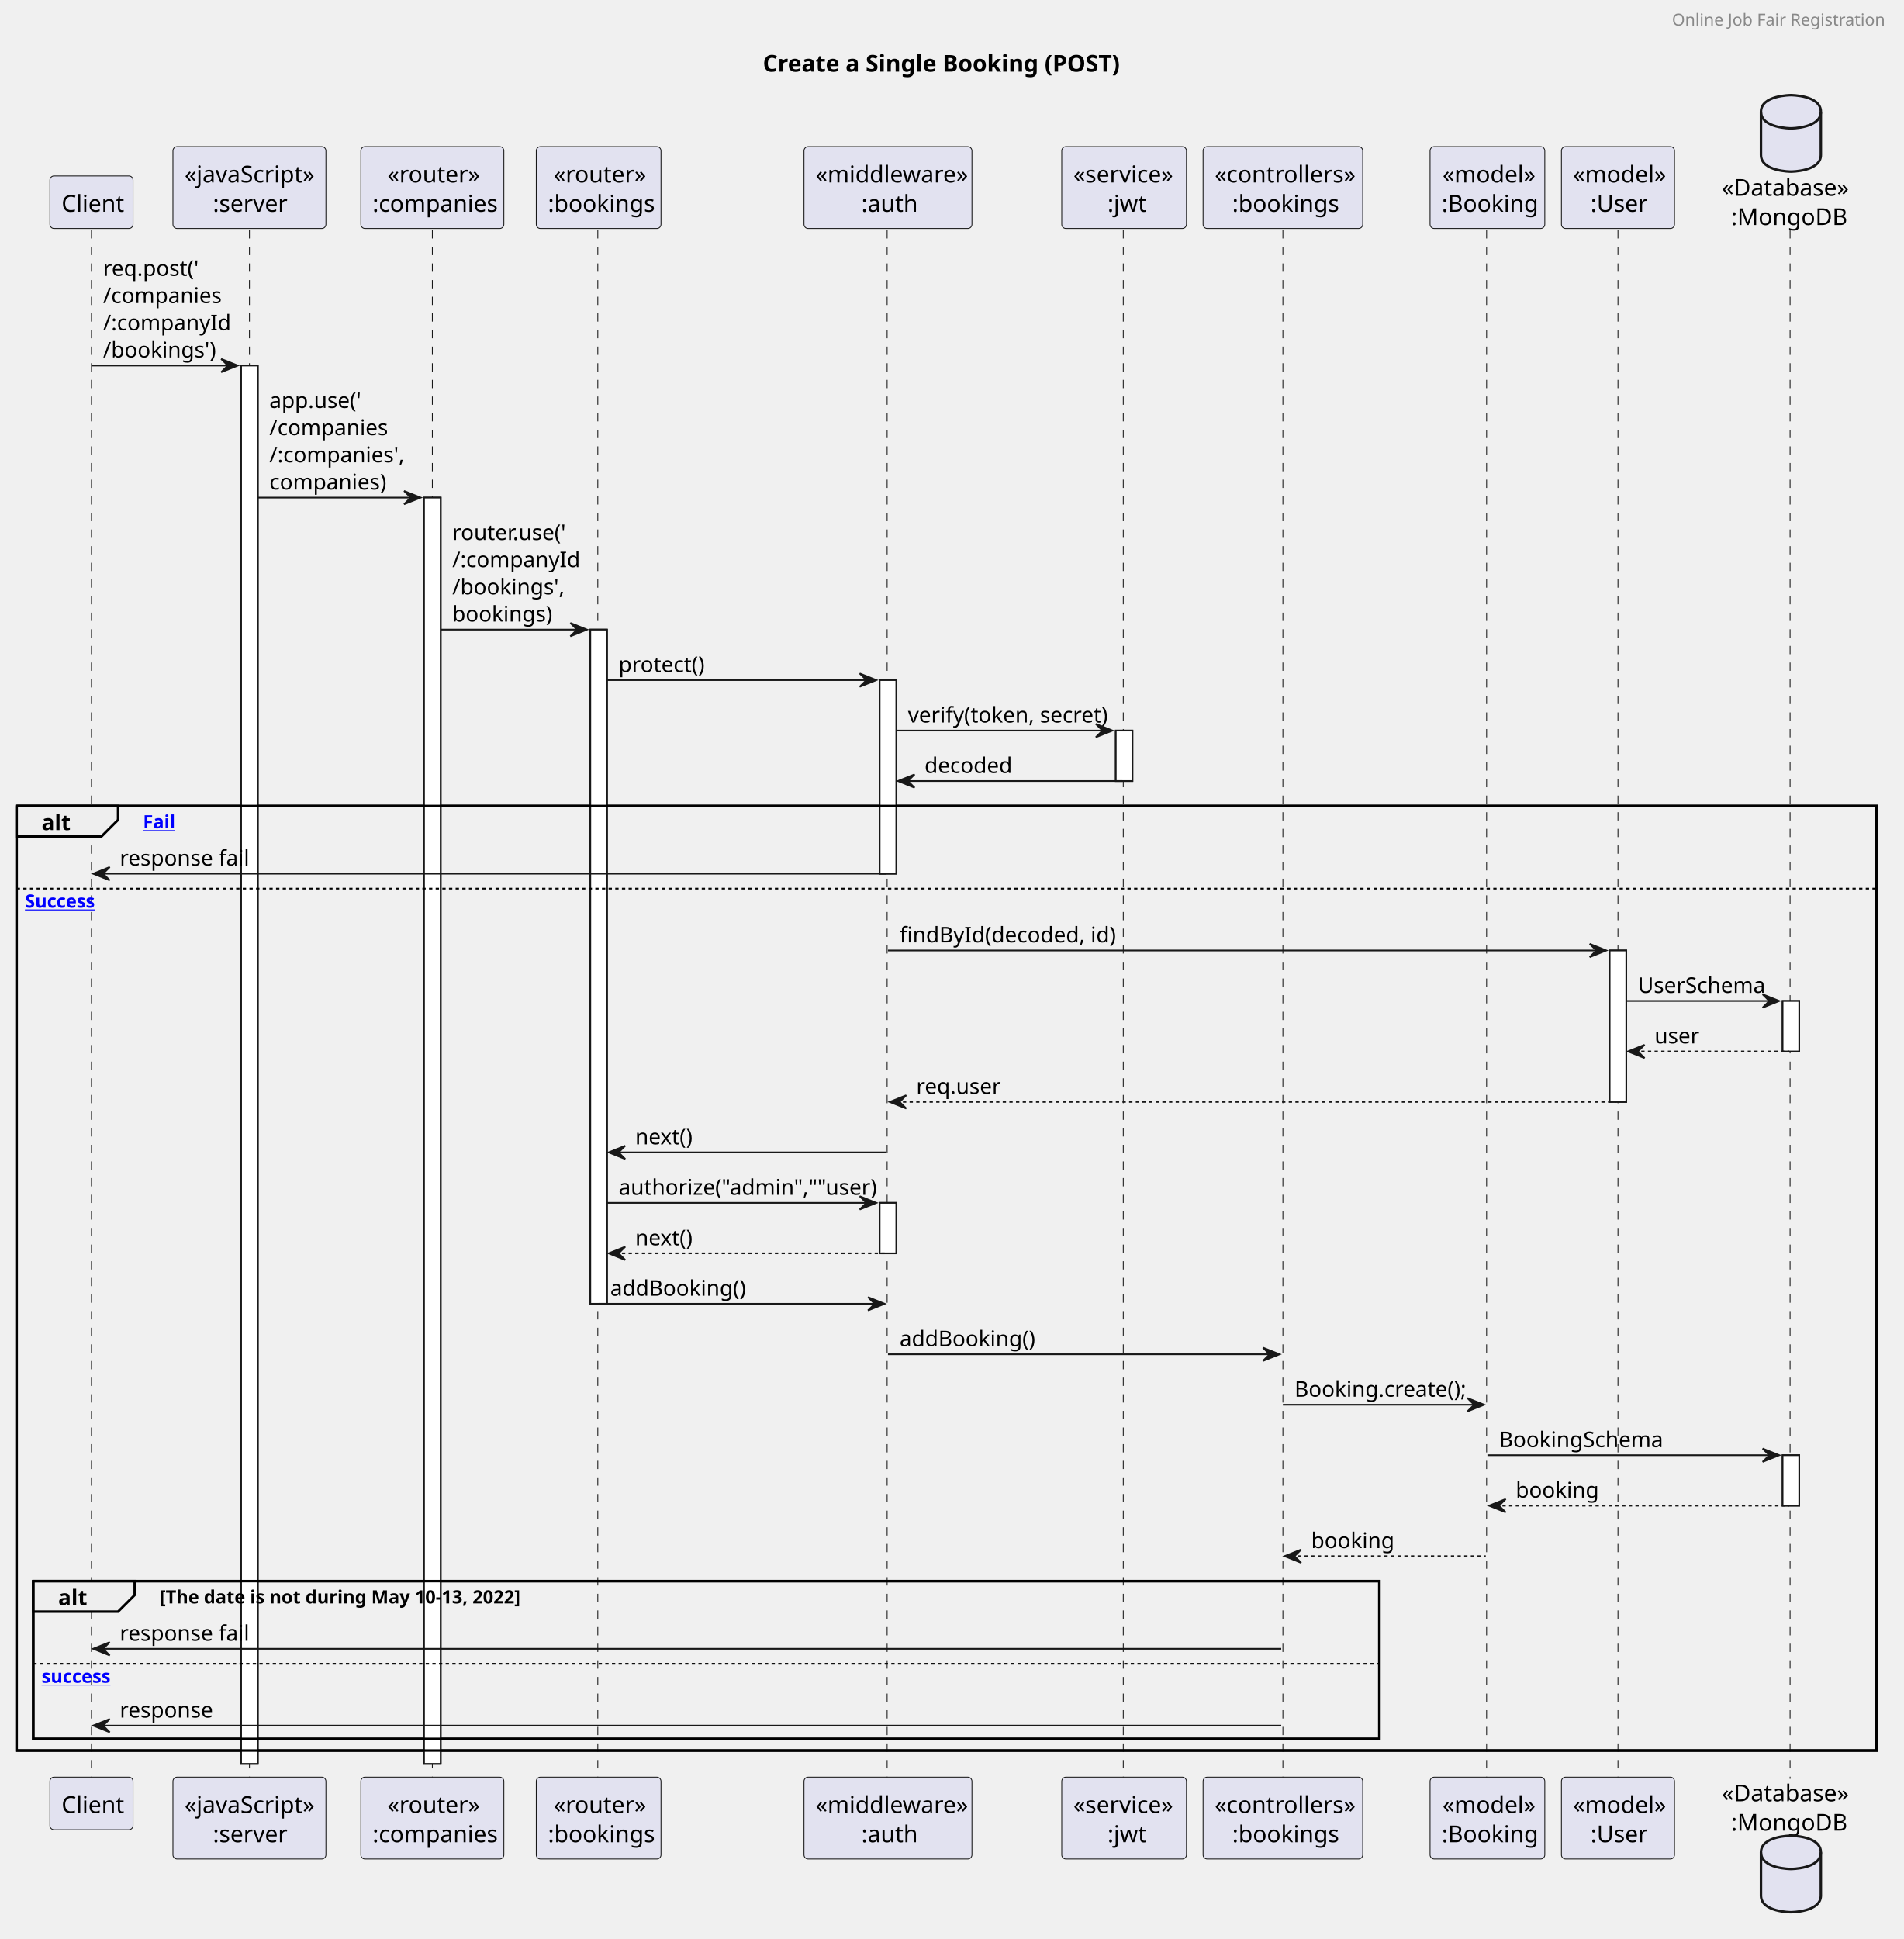
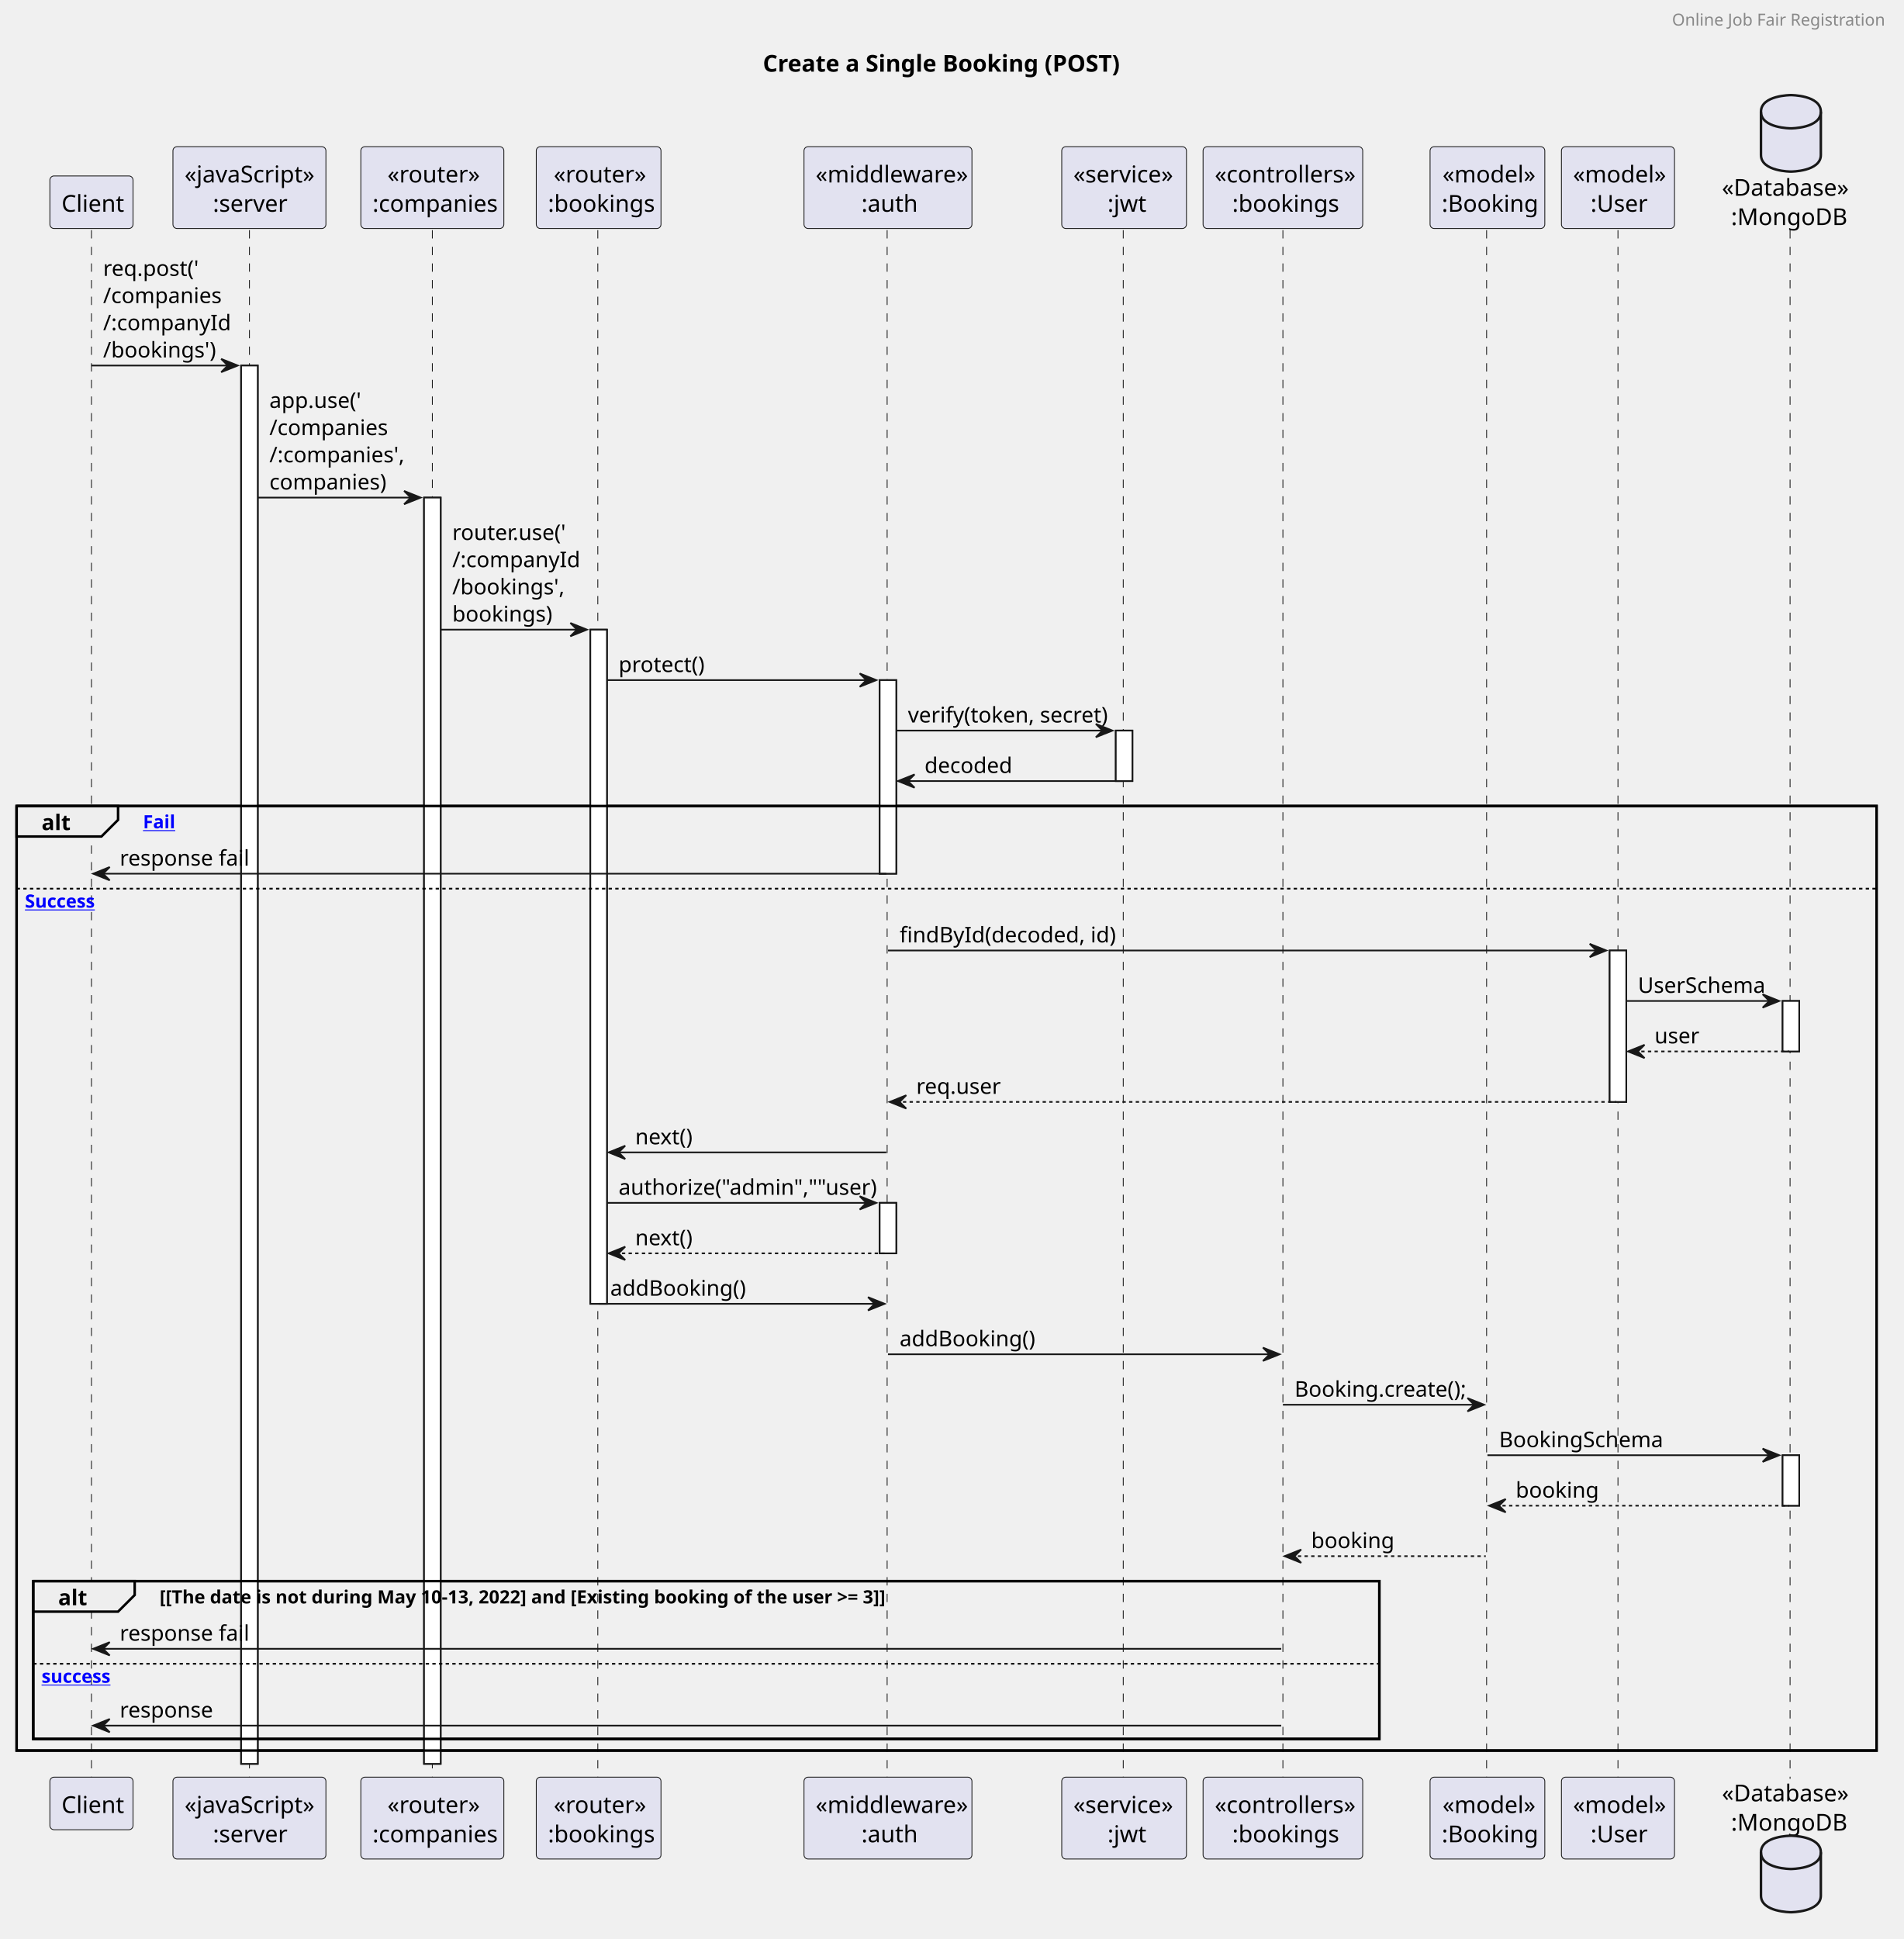
<svg xmlns="http://www.w3.org/2000/svg" xmlns:xlink="http://www.w3.org/1999/xlink" contentStyleType="text/css" height="1166px" preserveAspectRatio="none" style="width:1145px;height:1166px;background:#FFFFFF;" version="1.1" viewBox="0 0 1145 1166" width="1145px" zoomAndPan="magnify">
  <defs />
  <g>
    <text fill="#000000" font-family="sans-serif" font-size="14" font-weight="bold" lengthAdjust="spacing" textLength="220" x="458.75" y="43.111">Create a Single Booking (POST)</text>
    <rect fill="#FFFFFF" height="840.867" style="stroke:#181818;stroke-width:1.0;" width="10" x="145" y="219.812" />
    <rect fill="#FFFFFF" height="761.461" style="stroke:#181818;stroke-width:1.0;" width="10" x="255" y="299.219" />
    <rect fill="#FFFFFF" height="405.406" style="stroke:#181818;stroke-width:1.0;" width="10" x="355" y="378.625" />
    <rect fill="#FFFFFF" height="116.406" style="stroke:#181818;stroke-width:1.0;" width="10" x="529" y="408.977" />
    <rect fill="#FFFFFF" height="30.352" style="stroke:#181818;stroke-width:1.0;" width="10" x="529" y="723.328" />
    <rect fill="#FFFFFF" height="30.352" style="stroke:#181818;stroke-width:1.0;" width="10" x="671" y="439.328" />
    <rect fill="#FFFFFF" height="91.055" style="stroke:#181818;stroke-width:1.0;" width="10" x="968" y="571.57" />
    <rect fill="#FFFFFF" height="30.352" style="stroke:#181818;stroke-width:1.0;" width="10" x="1072" y="601.922" />
    <rect fill="#FFFFFF" height="30.352" style="stroke:#181818;stroke-width:1.0;" width="10" x="1072" y="875.086" />
    <rect fill="none" height="568" style="stroke:#000000;stroke-width:1.5;" width="1118.5" x="10" y="484.68" />
    <rect fill="none" height="94.891" style="stroke:#000000;stroke-width:1.5;" width="809.5" x="20" y="950.789" />
    <line style="stroke:#181818;stroke-width:0.5;stroke-dasharray:5.0,5.0;" x1="55" x2="55" y1="138.406" y2="1069.68" />
    <line style="stroke:#181818;stroke-width:0.5;stroke-dasharray:5.0,5.0;" x1="150" x2="150" y1="138.406" y2="1069.68" />
    <line style="stroke:#181818;stroke-width:0.5;stroke-dasharray:5.0,5.0;" x1="260" x2="260" y1="138.406" y2="1069.68" />
    <line style="stroke:#181818;stroke-width:0.5;stroke-dasharray:5.0,5.0;" x1="359.5" x2="359.5" y1="138.406" y2="1069.68" />
    <line style="stroke:#181818;stroke-width:0.5;stroke-dasharray:5.0,5.0;" x1="533.5" x2="533.5" y1="138.406" y2="1069.68" />
    <line style="stroke:#181818;stroke-width:0.5;stroke-dasharray:5.0,5.0;" x1="675.5" x2="675.5" y1="138.406" y2="1069.68" />
    <line style="stroke:#181818;stroke-width:0.5;stroke-dasharray:5.0,5.0;" x1="771.5" x2="771.5" y1="138.406" y2="1069.68" />
    <line style="stroke:#181818;stroke-width:0.5;stroke-dasharray:5.0,5.0;" x1="894" x2="894" y1="138.406" y2="1069.68" />
    <line style="stroke:#181818;stroke-width:0.5;stroke-dasharray:5.0,5.0;" x1="973" x2="973" y1="138.406" y2="1069.68" />
    <line style="stroke:#181818;stroke-width:0.5;stroke-dasharray:5.0,5.0;" x1="1076.5" x2="1076.5" y1="138.406" y2="1069.68" />
    <rect fill="#E2E2F0" height="31.609" rx="2.5" ry="2.5" style="stroke:#181818;stroke-width:0.5;" width="50" x="30" y="105.797" />
    <text fill="#000000" font-family="sans-serif" font-size="14" lengthAdjust="spacing" textLength="36" x="37" y="127.33">Client</text>
    <rect fill="#E2E2F0" height="31.609" rx="2.5" ry="2.5" style="stroke:#181818;stroke-width:0.5;" width="50" x="30" y="1068.68" />
    <text fill="#000000" font-family="sans-serif" font-size="14" lengthAdjust="spacing" textLength="36" x="37" y="1090.213">Client</text>
    <rect fill="#E2E2F0" height="49.219" rx="2.5" ry="2.5" style="stroke:#181818;stroke-width:0.5;" width="92" x="104" y="88.188" />
    <text fill="#000000" font-family="sans-serif" font-size="14" lengthAdjust="spacing" textLength="78" x="111" y="109.721">«javaScript»</text>
    <text fill="#000000" font-family="sans-serif" font-size="14" lengthAdjust="spacing" textLength="44" x="128" y="127.33">:server</text>
    <rect fill="#E2E2F0" height="49.219" rx="2.5" ry="2.5" style="stroke:#181818;stroke-width:0.5;" width="92" x="104" y="1068.68" />
    <text fill="#000000" font-family="sans-serif" font-size="14" lengthAdjust="spacing" textLength="78" x="111" y="1090.213">«javaScript»</text>
    <text fill="#000000" font-family="sans-serif" font-size="14" lengthAdjust="spacing" textLength="44" x="128" y="1107.822">:server</text>
    <rect fill="#E2E2F0" height="49.219" rx="2.5" ry="2.5" style="stroke:#181818;stroke-width:0.5;" width="86" x="217" y="88.188" />
    <text fill="#000000" font-family="sans-serif" font-size="14" lengthAdjust="spacing" textLength="54" x="233" y="109.721">«router»</text>
    <text fill="#000000" font-family="sans-serif" font-size="14" lengthAdjust="spacing" textLength="72" x="224" y="127.33">:companies</text>
    <rect fill="#E2E2F0" height="49.219" rx="2.5" ry="2.5" style="stroke:#181818;stroke-width:0.5;" width="86" x="217" y="1068.68" />
    <text fill="#000000" font-family="sans-serif" font-size="14" lengthAdjust="spacing" textLength="54" x="233" y="1090.213">«router»</text>
    <text fill="#000000" font-family="sans-serif" font-size="14" lengthAdjust="spacing" textLength="72" x="224" y="1107.822">:companies</text>
    <rect fill="#E2E2F0" height="49.219" rx="2.5" ry="2.5" style="stroke:#181818;stroke-width:0.5;" width="75" x="322.5" y="88.188" />
    <text fill="#000000" font-family="sans-serif" font-size="14" lengthAdjust="spacing" textLength="54" x="333" y="109.721">«router»</text>
    <text fill="#000000" font-family="sans-serif" font-size="14" lengthAdjust="spacing" textLength="61" x="329.5" y="127.33">:bookings</text>
    <rect fill="#E2E2F0" height="49.219" rx="2.5" ry="2.5" style="stroke:#181818;stroke-width:0.5;" width="75" x="322.5" y="1068.68" />
    <text fill="#000000" font-family="sans-serif" font-size="14" lengthAdjust="spacing" textLength="54" x="333" y="1090.213">«router»</text>
    <text fill="#000000" font-family="sans-serif" font-size="14" lengthAdjust="spacing" textLength="61" x="329.5" y="1107.822">:bookings</text>
    <rect fill="#E2E2F0" height="49.219" rx="2.5" ry="2.5" style="stroke:#181818;stroke-width:0.5;" width="101" x="483.5" y="88.188" />
    <text fill="#000000" font-family="sans-serif" font-size="14" lengthAdjust="spacing" textLength="87" x="490.5" y="109.721">«middleware»</text>
    <text fill="#000000" font-family="sans-serif" font-size="14" lengthAdjust="spacing" textLength="32" x="518" y="127.33">:auth</text>
    <rect fill="#E2E2F0" height="49.219" rx="2.5" ry="2.5" style="stroke:#181818;stroke-width:0.5;" width="101" x="483.5" y="1068.68" />
    <text fill="#000000" font-family="sans-serif" font-size="14" lengthAdjust="spacing" textLength="87" x="490.5" y="1090.213">«middleware»</text>
    <text fill="#000000" font-family="sans-serif" font-size="14" lengthAdjust="spacing" textLength="32" x="518" y="1107.822">:auth</text>
    <rect fill="#E2E2F0" height="49.219" rx="2.5" ry="2.5" style="stroke:#181818;stroke-width:0.5;" width="75" x="638.5" y="88.188" />
    <text fill="#000000" font-family="sans-serif" font-size="14" lengthAdjust="spacing" textLength="61" x="645.5" y="109.721">«service»</text>
    <text fill="#000000" font-family="sans-serif" font-size="14" lengthAdjust="spacing" textLength="20" x="666" y="127.33">:jwt</text>
    <rect fill="#E2E2F0" height="49.219" rx="2.5" ry="2.5" style="stroke:#181818;stroke-width:0.5;" width="75" x="638.5" y="1068.68" />
    <text fill="#000000" font-family="sans-serif" font-size="14" lengthAdjust="spacing" textLength="61" x="645.5" y="1090.213">«service»</text>
    <text fill="#000000" font-family="sans-serif" font-size="14" lengthAdjust="spacing" textLength="20" x="666" y="1107.822">:jwt</text>
    <rect fill="#E2E2F0" height="49.219" rx="2.5" ry="2.5" style="stroke:#181818;stroke-width:0.5;" width="96" x="723.5" y="88.188" />
    <text fill="#000000" font-family="sans-serif" font-size="14" lengthAdjust="spacing" textLength="82" x="730.5" y="109.721">«controllers»</text>
    <text fill="#000000" font-family="sans-serif" font-size="14" lengthAdjust="spacing" textLength="61" x="741" y="127.33">:bookings</text>
    <rect fill="#E2E2F0" height="49.219" rx="2.5" ry="2.5" style="stroke:#181818;stroke-width:0.5;" width="96" x="723.5" y="1068.68" />
    <text fill="#000000" font-family="sans-serif" font-size="14" lengthAdjust="spacing" textLength="82" x="730.5" y="1090.213">«controllers»</text>
    <text fill="#000000" font-family="sans-serif" font-size="14" lengthAdjust="spacing" textLength="61" x="741" y="1107.822">:bookings</text>
    <rect fill="#E2E2F0" height="49.219" rx="2.5" ry="2.5" style="stroke:#181818;stroke-width:0.5;" width="69" x="860" y="88.188" />
    <text fill="#000000" font-family="sans-serif" font-size="14" lengthAdjust="spacing" textLength="54" x="867.5" y="109.721">«model»</text>
    <text fill="#000000" font-family="sans-serif" font-size="14" lengthAdjust="spacing" textLength="55" x="867" y="127.33">:Booking</text>
    <rect fill="#E2E2F0" height="49.219" rx="2.5" ry="2.5" style="stroke:#181818;stroke-width:0.5;" width="69" x="860" y="1068.68" />
    <text fill="#000000" font-family="sans-serif" font-size="14" lengthAdjust="spacing" textLength="54" x="867.5" y="1090.213">«model»</text>
    <text fill="#000000" font-family="sans-serif" font-size="14" lengthAdjust="spacing" textLength="55" x="867" y="1107.822">:Booking</text>
    <rect fill="#E2E2F0" height="49.219" rx="2.5" ry="2.5" style="stroke:#181818;stroke-width:0.5;" width="68" x="939" y="88.188" />
    <text fill="#000000" font-family="sans-serif" font-size="14" lengthAdjust="spacing" textLength="54" x="946" y="109.721">«model»</text>
    <text fill="#000000" font-family="sans-serif" font-size="14" lengthAdjust="spacing" textLength="33" x="956.5" y="127.33">:User</text>
    <rect fill="#E2E2F0" height="49.219" rx="2.5" ry="2.5" style="stroke:#181818;stroke-width:0.5;" width="68" x="939" y="1068.68" />
    <text fill="#000000" font-family="sans-serif" font-size="14" lengthAdjust="spacing" textLength="54" x="946" y="1090.213">«model»</text>
    <text fill="#000000" font-family="sans-serif" font-size="14" lengthAdjust="spacing" textLength="33" x="956.5" y="1107.822">:User</text>
    <text fill="#000000" font-family="sans-serif" font-size="14" lengthAdjust="spacing" textLength="77" x="1035.5" y="117.721">«Database»</text>
    <text fill="#000000" font-family="sans-serif" font-size="14" lengthAdjust="spacing" textLength="66" x="1041" y="135.33">:MongoDB</text>
    <path d="M1059,67.188 C1059,57.188 1077,57.188 1077,57.188 C1077,57.188 1095,57.188 1095,67.188 L1095,93.188 C1095,103.188 1077,103.188 1077,103.188 C1077,103.188 1059,103.188 1059,93.188 L1059,67.188 " fill="#E2E2F0" style="stroke:#181818;stroke-width:1.5;" />
    <path d="M1059,67.188 C1059,77.188 1077,77.188 1077,77.188 C1077,77.188 1095,77.188 1095,67.188 " fill="none" style="stroke:#181818;stroke-width:1.5;" />
    <text fill="#000000" font-family="sans-serif" font-size="14" lengthAdjust="spacing" textLength="77" x="1035.5" y="1083.213">«Database»</text>
    <text fill="#000000" font-family="sans-serif" font-size="14" lengthAdjust="spacing" textLength="66" x="1041" y="1100.822">:MongoDB</text>
    <path d="M1059,1113.898 C1059,1103.898 1077,1103.898 1077,1103.898 C1077,1103.898 1095,1103.898 1095,1113.898 L1095,1139.898 C1095,1149.898 1077,1149.898 1077,1149.898 C1077,1149.898 1059,1149.898 1059,1139.898 L1059,1113.898 " fill="#E2E2F0" style="stroke:#181818;stroke-width:1.5;" />
    <path d="M1059,1113.898 C1059,1123.898 1077,1123.898 1077,1123.898 C1077,1123.898 1095,1123.898 1095,1113.898 " fill="none" style="stroke:#181818;stroke-width:1.5;" />
    <rect fill="#FFFFFF" height="840.867" style="stroke:#181818;stroke-width:1.0;" width="10" x="145" y="219.812" />
    <rect fill="#FFFFFF" height="761.461" style="stroke:#181818;stroke-width:1.0;" width="10" x="255" y="299.219" />
    <rect fill="#FFFFFF" height="405.406" style="stroke:#181818;stroke-width:1.0;" width="10" x="355" y="378.625" />
    <rect fill="#FFFFFF" height="116.406" style="stroke:#181818;stroke-width:1.0;" width="10" x="529" y="408.977" />
    <rect fill="#FFFFFF" height="30.352" style="stroke:#181818;stroke-width:1.0;" width="10" x="529" y="723.328" />
    <rect fill="#FFFFFF" height="30.352" style="stroke:#181818;stroke-width:1.0;" width="10" x="671" y="439.328" />
    <rect fill="#FFFFFF" height="91.055" style="stroke:#181818;stroke-width:1.0;" width="10" x="968" y="571.57" />
    <rect fill="#FFFFFF" height="30.352" style="stroke:#181818;stroke-width:1.0;" width="10" x="1072" y="601.922" />
    <rect fill="#FFFFFF" height="30.352" style="stroke:#181818;stroke-width:1.0;" width="10" x="1072" y="875.086" />
    <polygon fill="#181818" points="133,215.812,143,219.812,133,223.812,137,219.812" style="stroke:#181818;stroke-width:1.0;" />
    <line style="stroke:#181818;stroke-width:1.0;" x1="55" x2="139" y1="219.812" y2="219.812" />
    <text fill="#000000" font-family="sans-serif" font-size="13" lengthAdjust="spacing" textLength="53" x="62" y="165.901">req.post('</text>
    <text fill="#000000" font-family="sans-serif" font-size="13" lengthAdjust="spacing" textLength="67" x="62" y="182.253">/companies</text>
    <text fill="#000000" font-family="sans-serif" font-size="13" lengthAdjust="spacing" textLength="71" x="62" y="198.605">/:companyId</text>
    <text fill="#000000" font-family="sans-serif" font-size="13" lengthAdjust="spacing" textLength="62" x="62" y="214.956">/bookings')</text>
    <polygon fill="#181818" points="243,295.219,253,299.219,243,303.219,247,299.219" style="stroke:#181818;stroke-width:1.0;" />
    <line style="stroke:#181818;stroke-width:1.0;" x1="155" x2="249" y1="299.219" y2="299.219" />
    <text fill="#000000" font-family="sans-serif" font-size="13" lengthAdjust="spacing" textLength="52" x="162" y="245.308">app.use('</text>
    <text fill="#000000" font-family="sans-serif" font-size="13" lengthAdjust="spacing" textLength="67" x="162" y="261.659">/companies</text>
    <text fill="#000000" font-family="sans-serif" font-size="13" lengthAdjust="spacing" textLength="77" x="162" y="278.011">/:companies',</text>
    <text fill="#000000" font-family="sans-serif" font-size="13" lengthAdjust="spacing" textLength="67" x="162" y="294.362">companies)</text>
    <polygon fill="#181818" points="343,374.625,353,378.625,343,382.625,347,378.625" style="stroke:#181818;stroke-width:1.0;" />
    <line style="stroke:#181818;stroke-width:1.0;" x1="265" x2="349" y1="378.625" y2="378.625" />
    <text fill="#000000" font-family="sans-serif" font-size="13" lengthAdjust="spacing" textLength="64" x="272" y="324.714">router.use('</text>
    <text fill="#000000" font-family="sans-serif" font-size="13" lengthAdjust="spacing" textLength="71" x="272" y="341.065">/:companyId</text>
    <text fill="#000000" font-family="sans-serif" font-size="13" lengthAdjust="spacing" textLength="62" x="272" y="357.417">/bookings',</text>
    <text fill="#000000" font-family="sans-serif" font-size="13" lengthAdjust="spacing" textLength="56" x="272" y="373.769">bookings)</text>
    <polygon fill="#181818" points="517,404.977,527,408.977,517,412.977,521,408.977" style="stroke:#181818;stroke-width:1.0;" />
    <line style="stroke:#181818;stroke-width:1.0;" x1="365" x2="523" y1="408.977" y2="408.977" />
    <text fill="#000000" font-family="sans-serif" font-size="13" lengthAdjust="spacing" textLength="48" x="372" y="404.12">protect()</text>
    <polygon fill="#181818" points="659,435.328,669,439.328,659,443.328,663,439.328" style="stroke:#181818;stroke-width:1.0;" />
    <line style="stroke:#181818;stroke-width:1.0;" x1="539" x2="665" y1="439.328" y2="439.328" />
    <text fill="#000000" font-family="sans-serif" font-size="13" lengthAdjust="spacing" textLength="113" x="546" y="434.472">verify(token, secret)</text>
    <polygon fill="#181818" points="550,465.68,540,469.68,550,473.68,546,469.68" style="stroke:#181818;stroke-width:1.0;" />
    <line style="stroke:#181818;stroke-width:1.0;" x1="544" x2="675" y1="469.68" y2="469.68" />
    <text fill="#000000" font-family="sans-serif" font-size="13" lengthAdjust="spacing" textLength="49" x="556" y="464.823">decoded</text>
    <path d="M10,484.68 L71,484.68 L71,493.031 L61,503.031 L10,503.031 L10,484.68 " fill="#EEEEEE" style="stroke:#000000;stroke-width:1.5;" />
    <rect fill="none" height="568" style="stroke:#000000;stroke-width:1.5;" width="1118.5" x="10" y="484.68" />
    <text fill="#000000" font-family="sans-serif" font-size="13" font-weight="bold" lengthAdjust="spacing" textLength="16" x="25" y="499.175">alt</text>
    <a href="Fail" target="_top" title="Fail" xlink:actuate="onRequest" xlink:href="Fail" xlink:show="new" xlink:title="Fail" xlink:type="simple">
      <text fill="#0000FF" font-family="sans-serif" font-size="11" font-weight="bold" lengthAdjust="spacing" text-decoration="underline" textLength="18" x="86" y="498.099">Fail</text>
    </a>
    <polygon fill="#181818" points="66,521.383,56,525.383,66,529.383,62,525.383" style="stroke:#181818;stroke-width:1.0;" />
    <line style="stroke:#181818;stroke-width:1.0;" x1="60" x2="533" y1="525.383" y2="525.383" />
    <text fill="#000000" font-family="sans-serif" font-size="13" lengthAdjust="spacing" textLength="73" x="72" y="520.526">response fail</text>
    <line style="stroke:#000000;stroke-width:1.0;stroke-dasharray:2.0,2.0;" x1="10" x2="1128.5" y1="534.383" y2="534.383" />
    <a href="Success" target="_top" title="Success" xlink:actuate="onRequest" xlink:href="Success" xlink:show="new" xlink:title="Success" xlink:type="simple">
      <text fill="#0000FF" font-family="sans-serif" font-size="11" font-weight="bold" lengthAdjust="spacing" text-decoration="underline" textLength="47" x="15" y="545.802">Success</text>
    </a>
    <polygon fill="#181818" points="956,567.57,966,571.57,956,575.57,960,571.57" style="stroke:#181818;stroke-width:1.0;" />
    <line style="stroke:#181818;stroke-width:1.0;" x1="534" x2="962" y1="571.57" y2="571.57" />
    <text fill="#000000" font-family="sans-serif" font-size="13" lengthAdjust="spacing" textLength="121" x="541" y="566.714">findById(decoded, id)</text>
    <polygon fill="#181818" points="1060,597.922,1070,601.922,1060,605.922,1064,601.922" style="stroke:#181818;stroke-width:1.0;" />
    <line style="stroke:#181818;stroke-width:1.0;" x1="978" x2="1066" y1="601.922" y2="601.922" />
    <text fill="#000000" font-family="sans-serif" font-size="13" lengthAdjust="spacing" textLength="75" x="985" y="597.065">UserSchema</text>
    <polygon fill="#181818" points="989,628.273,979,632.273,989,636.273,985,632.273" style="stroke:#181818;stroke-width:1.0;" />
    <line style="stroke:#181818;stroke-width:1.0;stroke-dasharray:2.0,2.0;" x1="983" x2="1076" y1="632.273" y2="632.273" />
    <text fill="#000000" font-family="sans-serif" font-size="13" lengthAdjust="spacing" textLength="25" x="995" y="627.417">user</text>
    <polygon fill="#181818" points="545,658.625,535,662.625,545,666.625,541,662.625" style="stroke:#181818;stroke-width:1.0;" />
    <line style="stroke:#181818;stroke-width:1.0;stroke-dasharray:2.0,2.0;" x1="539" x2="972" y1="662.625" y2="662.625" />
    <text fill="#000000" font-family="sans-serif" font-size="13" lengthAdjust="spacing" textLength="47" x="551" y="657.769">req.user</text>
    <polygon fill="#181818" points="376,688.977,366,692.977,376,696.977,372,692.977" style="stroke:#181818;stroke-width:1.0;" />
    <line style="stroke:#181818;stroke-width:1.0;" x1="370" x2="533" y1="692.977" y2="692.977" />
    <text fill="#000000" font-family="sans-serif" font-size="13" lengthAdjust="spacing" textLength="33" x="382" y="688.12">next()</text>
    <polygon fill="#181818" points="517,719.328,527,723.328,517,727.328,521,723.328" style="stroke:#181818;stroke-width:1.0;" />
    <line style="stroke:#181818;stroke-width:1.0;" x1="365" x2="523" y1="723.328" y2="723.328" />
    <text fill="#000000" font-family="sans-serif" font-size="13" lengthAdjust="spacing" textLength="145" x="372" y="718.472">authorize("admin",""user)</text>
    <polygon fill="#181818" points="376,749.68,366,753.68,376,757.68,372,753.68" style="stroke:#181818;stroke-width:1.0;" />
    <line style="stroke:#181818;stroke-width:1.0;stroke-dasharray:2.0,2.0;" x1="370" x2="533" y1="753.68" y2="753.68" />
    <text fill="#000000" font-family="sans-serif" font-size="13" lengthAdjust="spacing" textLength="33" x="382" y="748.823">next()</text>
    <polygon fill="#181818" points="522,780.031,532,784.031,522,788.031,526,784.031" style="stroke:#181818;stroke-width:1.0;" />
    <line style="stroke:#181818;stroke-width:1.0;" x1="360" x2="528" y1="784.031" y2="784.031" />
    <text fill="#000000" font-family="sans-serif" font-size="13" lengthAdjust="spacing" textLength="76" x="367" y="779.175">addBooking()</text>
    <polygon fill="#181818" points="759.5,810.383,769.5,814.383,759.5,818.383,763.5,814.383" style="stroke:#181818;stroke-width:1.0;" />
    <line style="stroke:#181818;stroke-width:1.0;" x1="534" x2="765.5" y1="814.383" y2="814.383" />
    <text fill="#000000" font-family="sans-serif" font-size="13" lengthAdjust="spacing" textLength="76" x="541" y="809.526">addBooking()</text>
    <polygon fill="#181818" points="882.5,840.734,892.5,844.734,882.5,848.734,886.5,844.734" style="stroke:#181818;stroke-width:1.0;" />
    <line style="stroke:#181818;stroke-width:1.0;" x1="771.5" x2="888.5" y1="844.734" y2="844.734" />
    <text fill="#000000" font-family="sans-serif" font-size="13" lengthAdjust="spacing" textLength="99" x="778.5" y="839.878">Booking.create();</text>
    <polygon fill="#181818" points="1060,871.086,1070,875.086,1060,879.086,1064,875.086" style="stroke:#181818;stroke-width:1.0;" />
    <line style="stroke:#181818;stroke-width:1.0;" x1="894.5" x2="1066" y1="875.086" y2="875.086" />
    <text fill="#000000" font-family="sans-serif" font-size="13" lengthAdjust="spacing" textLength="95" x="901.5" y="870.23">BookingSchema</text>
    <polygon fill="#181818" points="905.5,901.438,895.5,905.438,905.5,909.438,901.5,905.438" style="stroke:#181818;stroke-width:1.0;" />
    <line style="stroke:#181818;stroke-width:1.0;stroke-dasharray:2.0,2.0;" x1="899.5" x2="1076" y1="905.438" y2="905.438" />
    <text fill="#000000" font-family="sans-serif" font-size="13" lengthAdjust="spacing" textLength="45" x="911.5" y="900.581">booking</text>
    <polygon fill="#181818" points="782.5,931.789,772.5,935.789,782.5,939.789,778.5,935.789" style="stroke:#181818;stroke-width:1.0;" />
    <line style="stroke:#181818;stroke-width:1.0;stroke-dasharray:2.0,2.0;" x1="776.5" x2="893.5" y1="935.789" y2="935.789" />
    <text fill="#000000" font-family="sans-serif" font-size="13" lengthAdjust="spacing" textLength="45" x="788.5" y="930.933">booking</text>
    <path d="M20,950.789 L81,950.789 L81,959.141 L71,969.141 L20,969.141 L20,950.789 " fill="#EEEEEE" style="stroke:#000000;stroke-width:1.5;" />
    <rect fill="none" height="94.891" style="stroke:#000000;stroke-width:1.5;" width="809.5" x="20" y="950.789" />
    <text fill="#000000" font-family="sans-serif" font-size="13" font-weight="bold" lengthAdjust="spacing" textLength="16" x="35" y="965.284">alt</text>
-     <text fill="#000000" font-family="sans-serif" font-size="11" font-weight="bold" lengthAdjust="spacing" textLength="215" x="96" y="964.208">[The date is not during May 10-13, 2022]</text>
+     <text fill="#000000" font-family="sans-serif" font-size="11" font-weight="bold" lengthAdjust="spacing" textLength="436" x="96" y="964.208">[[The date is not during May 10-13, 2022] and [Existing booking of the user &gt;= 3]]</text>
    <polygon fill="#181818" points="66,987.492,56,991.492,66,995.492,62,991.492" style="stroke:#181818;stroke-width:1.0;" />
    <line style="stroke:#181818;stroke-width:1.0;" x1="60" x2="770.5" y1="991.492" y2="991.492" />
    <text fill="#000000" font-family="sans-serif" font-size="13" lengthAdjust="spacing" textLength="73" x="72" y="986.636">response fail</text>
    <line style="stroke:#000000;stroke-width:1.0;stroke-dasharray:2.0,2.0;" x1="20" x2="829.5" y1="1000.492" y2="1000.492" />
    <a href="success" target="_top" title="success" xlink:actuate="onRequest" xlink:href="success" xlink:show="new" xlink:title="success" xlink:type="simple">
      <text fill="#0000FF" font-family="sans-serif" font-size="11" font-weight="bold" lengthAdjust="spacing" text-decoration="underline" textLength="47" x="25" y="1011.911">success</text>
    </a>
    <polygon fill="#181818" points="66,1033.68,56,1037.68,66,1041.68,62,1037.68" style="stroke:#181818;stroke-width:1.0;" />
    <line style="stroke:#181818;stroke-width:1.0;" x1="60" x2="770.5" y1="1037.68" y2="1037.68" />
    <text fill="#000000" font-family="sans-serif" font-size="13" lengthAdjust="spacing" textLength="53" x="72" y="1032.823">response</text>
    <text fill="#888888" font-family="sans-serif" font-size="10" lengthAdjust="spacing" textLength="132" x="1005.5" y="15.381">Online Job Fair Registration</text>
  </g>
</svg>
